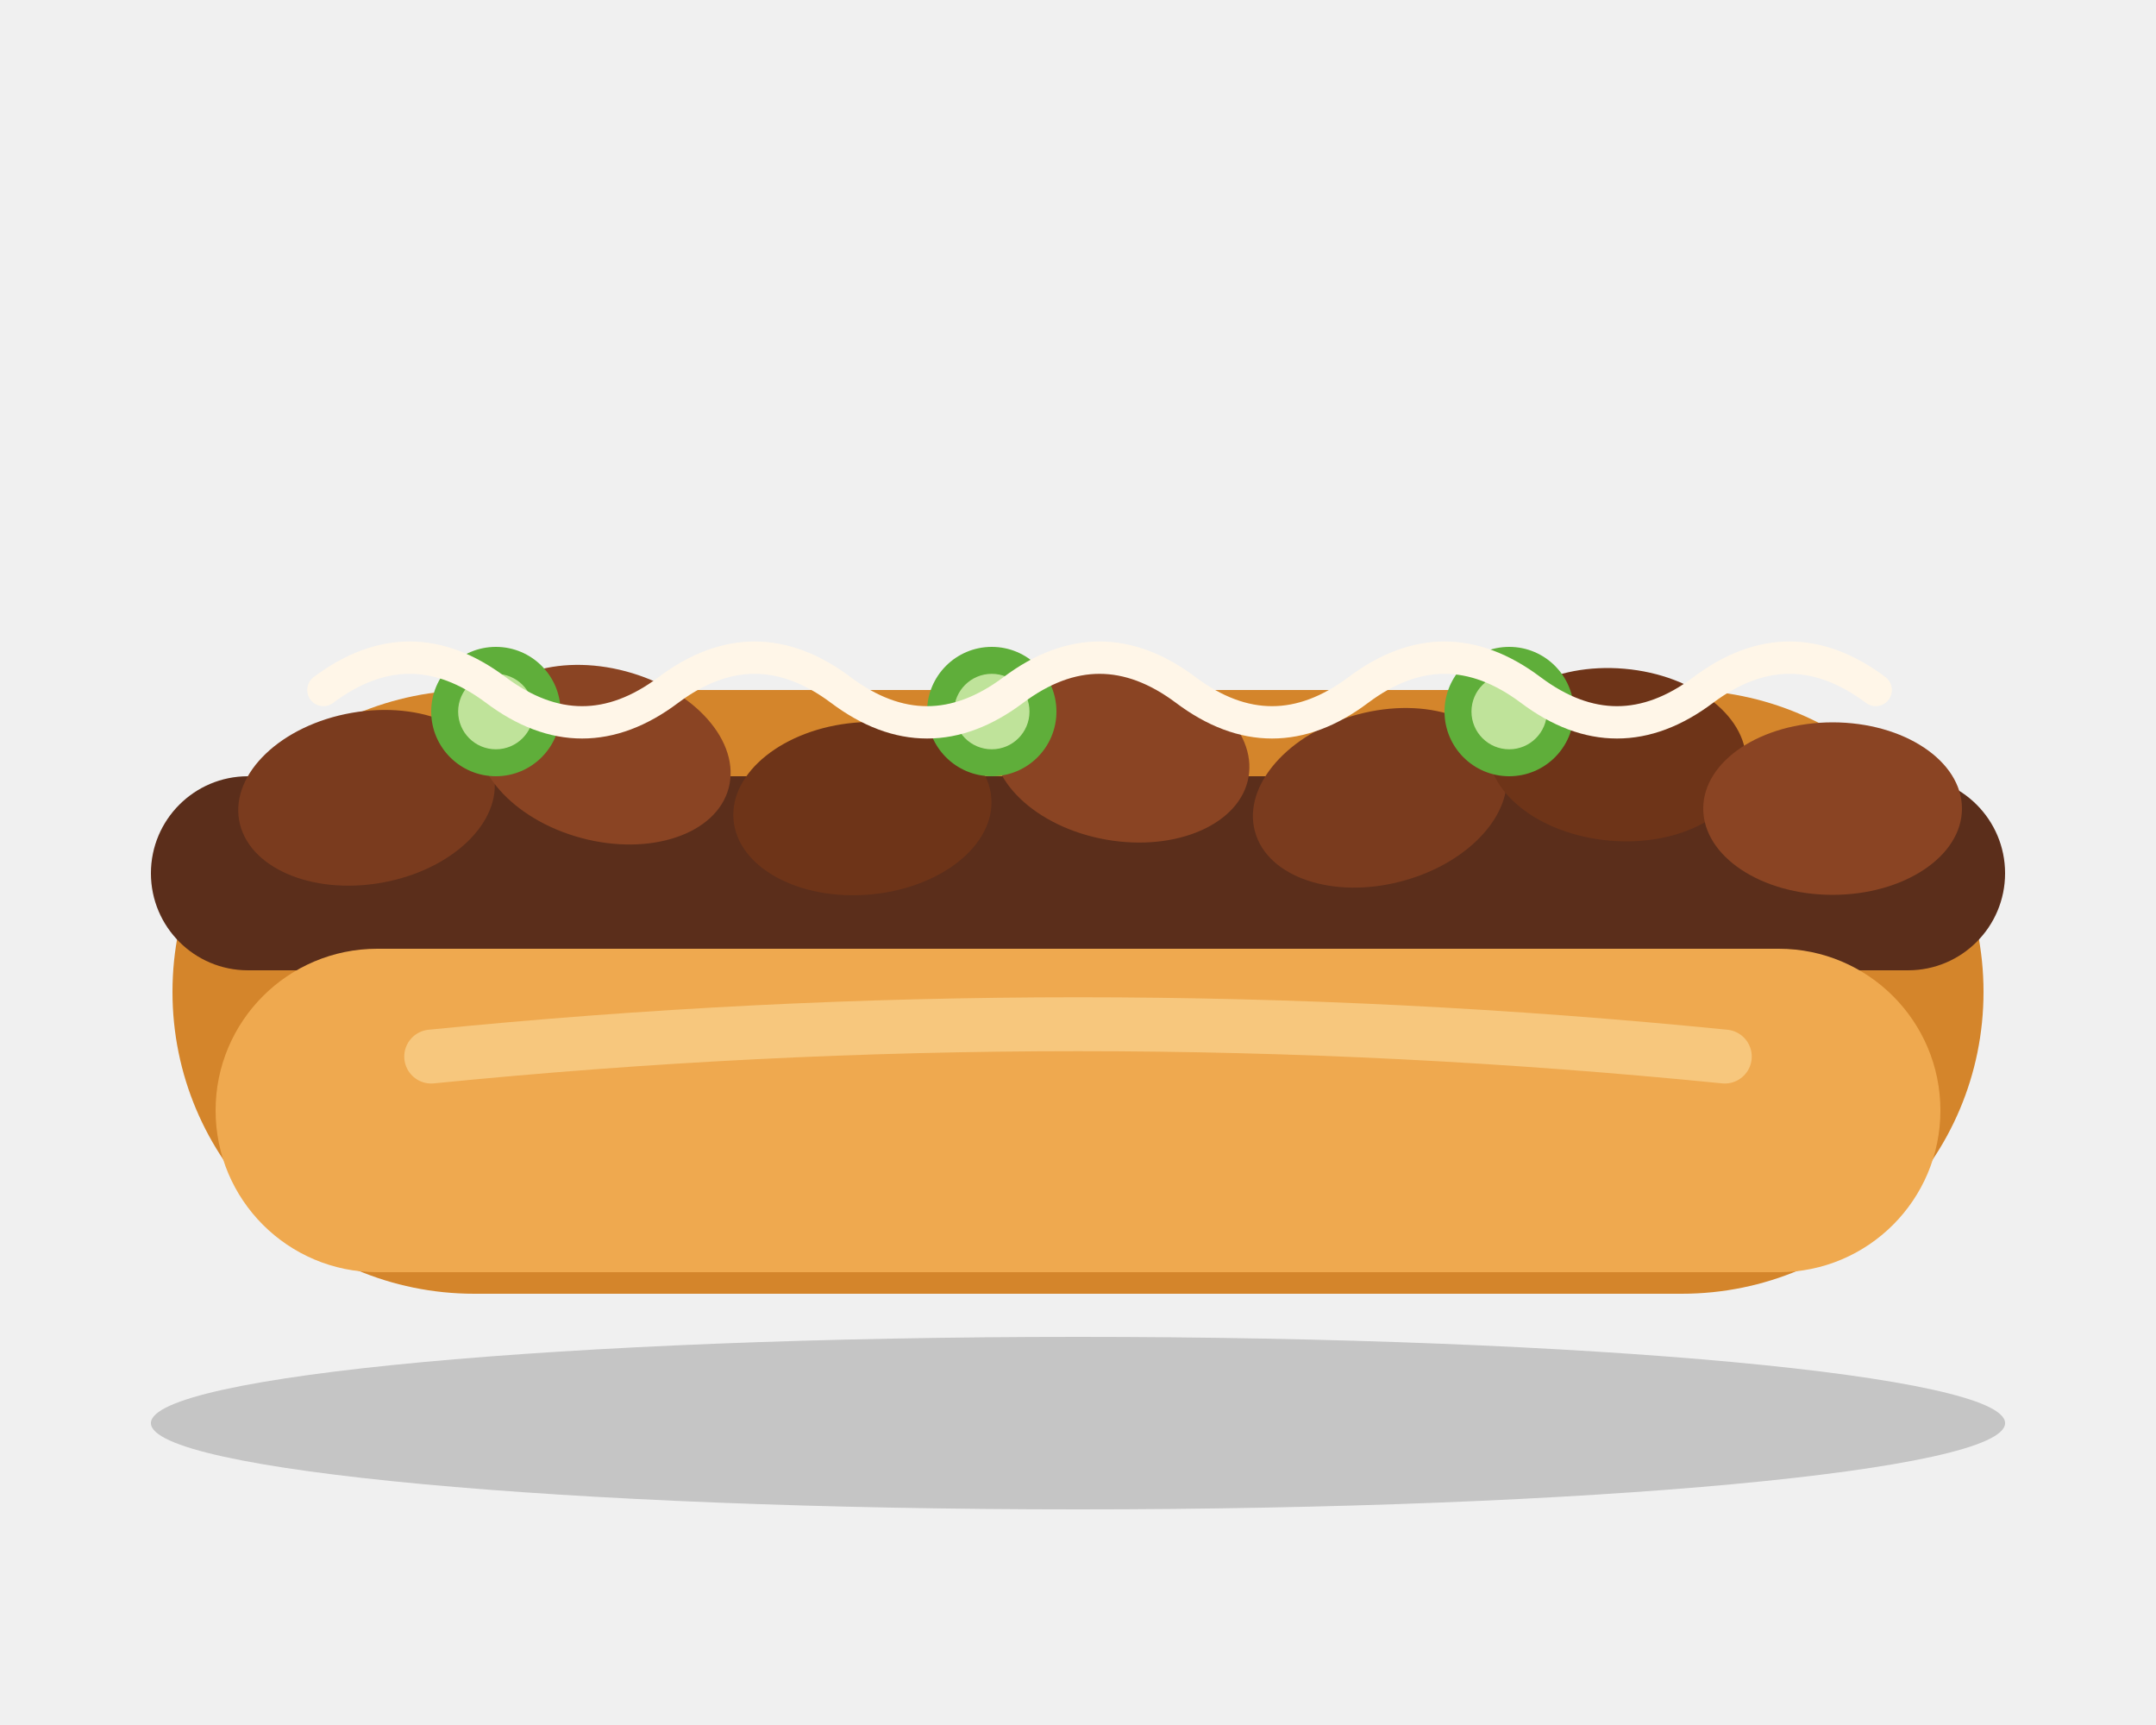
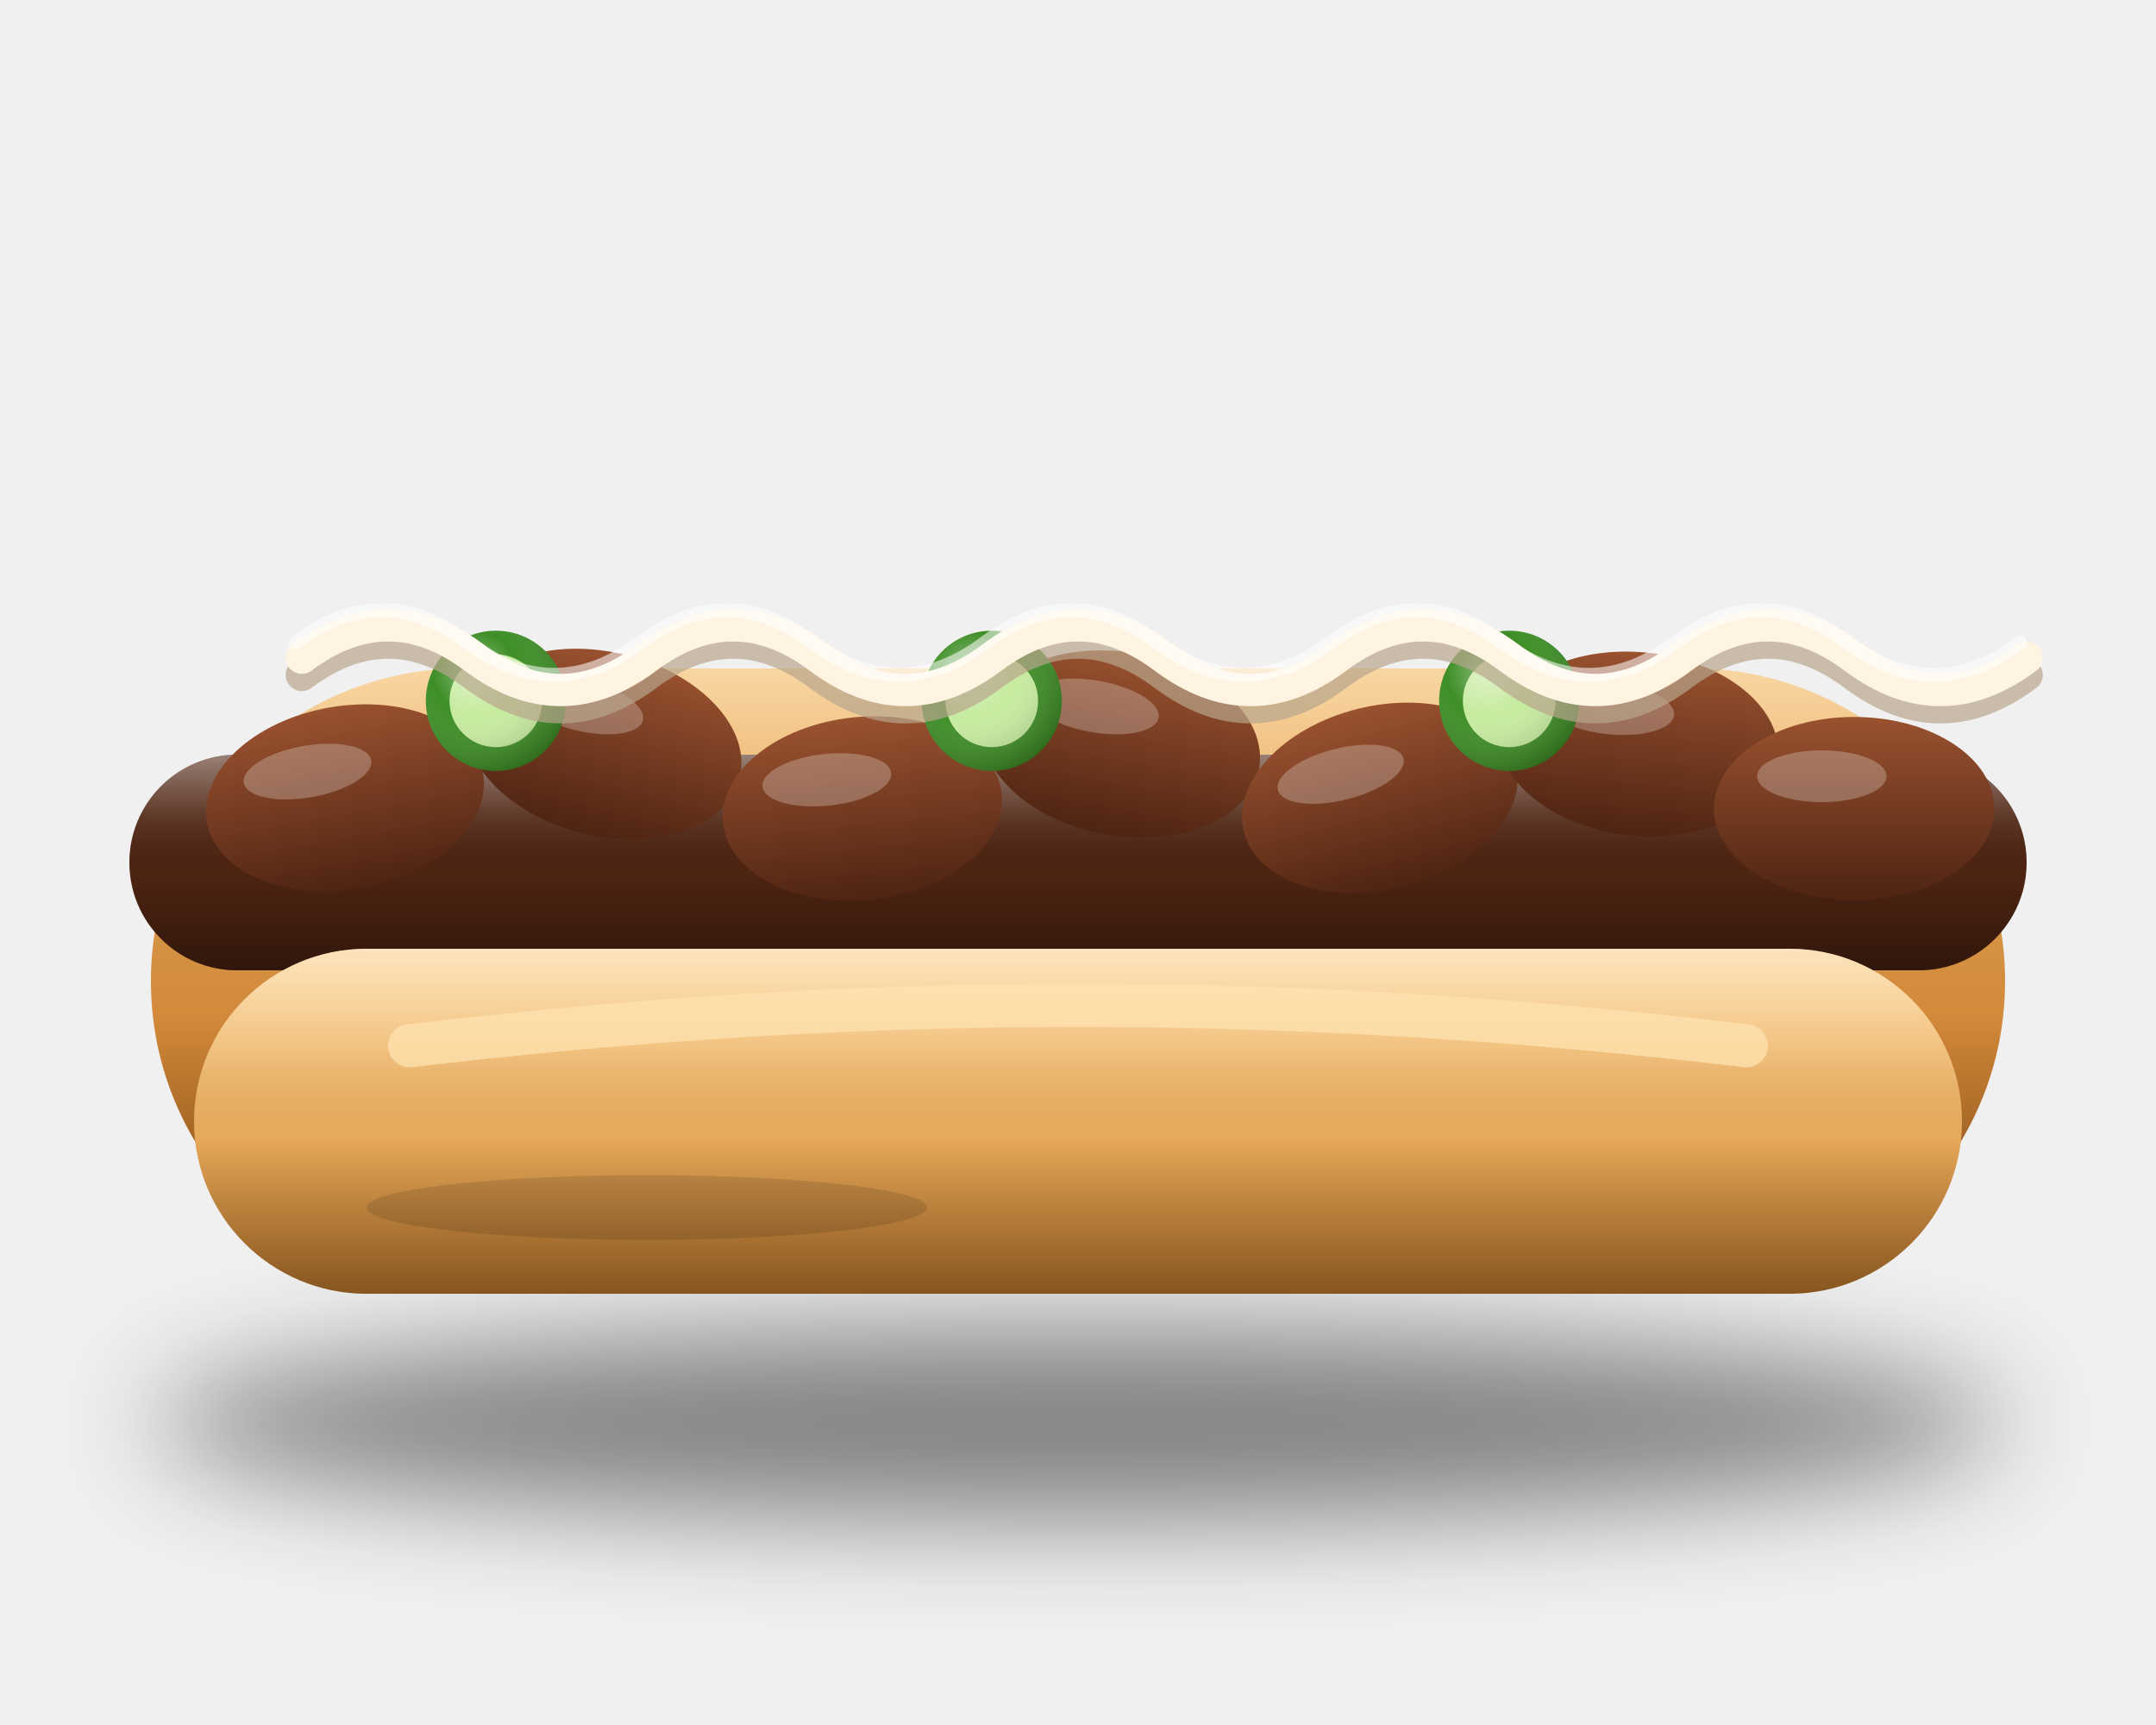
<svg xmlns="http://www.w3.org/2000/svg" viewBox="0 0 200 160">
-   <ellipse cx="100" cy="132" rx="86" ry="8" fill="#000" fill-opacity=".18" />
-   <rect x="16" y="64" width="168" height="56" rx="28" fill="#D4852B" />
-   <rect x="14" y="72" width="172" height="18" rx="9" fill="#5B2E1B" />
-   <ellipse cx="34" cy="74" rx="12" ry="8" fill="#7A3B1E" transform="rotate(-10 34 74)" />
-   <ellipse cx="56" cy="70" rx="12" ry="8" fill="#8A4423" transform="rotate(15 56 70)" />
-   <ellipse cx="80" cy="75" rx="12" ry="8" fill="#6E3418" transform="rotate(-5 80 75)" />
-   <ellipse cx="104" cy="70" rx="12" ry="8" fill="#8A4423" transform="rotate(10 104 70)" />
-   <ellipse cx="128" cy="74" rx="12" ry="8" fill="#7A3B1E" transform="rotate(-15 128 74)" />
-   <ellipse cx="150" cy="70" rx="12" ry="8" fill="#6E3418" transform="rotate(5 150 70)" />
-   <ellipse cx="170" cy="75" rx="12" ry="8" fill="#8A4423" transform="rotate(0 170 75)" />
-   <circle cx="46" cy="66" r="6" fill="#5FAE3A" />
-   <circle cx="46" cy="66" r="3.5" fill="#BFE39A" />
-   <circle cx="92" cy="66" r="6" fill="#5FAE3A" />
-   <circle cx="92" cy="66" r="3.5" fill="#BFE39A" />
-   <circle cx="140" cy="66" r="6" fill="#5FAE3A" />
-   <circle cx="140" cy="66" r="3.5" fill="#BFE39A" />
-   <path d="M30 64 q8 -6 16 0 t16 0 t16 0 t16 0 t16 0 t16 0 t16 0 t16 0 t16 0" stroke="#FFF6E8" stroke-width="3" fill="none" stroke-linecap="round" />
-   <rect x="20" y="88" width="160" height="30" rx="15" fill="#EFA94F" />
-   <path d="M40 98 C80 94 120 94 160 98" stroke="#F7C77D" stroke-width="5" stroke-linecap="round" fill="none" />
+   <defs>
+     <filter id="blur" x="-30%" y="-80%" width="160%" height="260%">
+       <feGaussianBlur stdDeviation="5" />
+     </filter>
+     <filter id="soft" x="-20%" y="-20%" width="140%" height="140%">
+       <feGaussianBlur stdDeviation="1.1" />
+     </filter>
+     <linearGradient id="cylH" x1="0" y1="0" x2="0" y2="1">
+       <stop offset="0" stop-color="#fff" stop-opacity=".42" />
+       <stop offset=".28" stop-color="#fff" stop-opacity=".1" />
+       <stop offset=".55" stop-color="#000" stop-opacity="0" />
+       <stop offset="1" stop-color="#000" stop-opacity=".38" />
+     </linearGradient>
+     <linearGradient id="cylV" x1="0" y1="0" x2="1" y2="0">
+       <stop offset="0" stop-color="#000" stop-opacity=".32" />
+       <stop offset=".22" stop-color="#fff" stop-opacity=".28" />
+       <stop offset=".42" stop-color="#fff" stop-opacity="0" />
+       <stop offset="1" stop-color="#000" stop-opacity=".4" />
+     </linearGradient>
+     <radialGradient id="dome" cx=".32" cy=".28" r=".85">
+       <stop offset="0" stop-color="#fff" stop-opacity=".55" />
+       <stop offset=".35" stop-color="#fff" stop-opacity="0" />
+       <stop offset="1" stop-color="#000" stop-opacity=".35" />
+     </radialGradient>
+     <radialGradient id="ball" cx=".35" cy=".3" r=".75">
+       <stop offset="0" stop-color="#fff" stop-opacity=".6" />
+       <stop offset=".4" stop-color="#fff" stop-opacity="0" />
+       <stop offset="1" stop-color="#000" stop-opacity=".35" />
+     </radialGradient>
+     <linearGradient id="bun" x1="0" y1="0" x2="0" y2="1">
+       <stop offset="0" stop-color="#F4B860" />
+       <stop offset="1" stop-color="#B9661C" />
+     </linearGradient>
+     <linearGradient id="bunLight" x1="0" y1="0" x2="0" y2="1">
+       <stop offset="0" stop-color="#FBD08C" />
+       <stop offset="1" stop-color="#D88A33" />
+     </linearGradient>
+     <linearGradient id="sausage" x1="0" y1="0" x2="0" y2="1">
+       <stop offset="0" stop-color="#E5684A" />
+       <stop offset=".5" stop-color="#B8391F" />
+       <stop offset="1" stop-color="#7E2414" />
+     </linearGradient>
+     <linearGradient id="meat" x1="0" y1="0" x2="0" y2="1">
+       <stop offset="0" stop-color="#9A5230" />
+       <stop offset="1" stop-color="#4E2412" />
+     </linearGradient>
+     <linearGradient id="tortilla" x1="0" y1="0" x2="0" y2="1">
+       <stop offset="0" stop-color="#F6D696" />
+       <stop offset=".55" stop-color="#E2AE5E" />
+       <stop offset="1" stop-color="#B57A34" />
+     </linearGradient>
+     <linearGradient id="tandir" x1="0" y1="0" x2="0" y2="1">
+       <stop offset="0" stop-color="#EBB86A" />
+       <stop offset=".55" stop-color="#C98A3C" />
+       <stop offset="1" stop-color="#8E5420" />
+     </linearGradient>
+     <radialGradient id="hole" cx=".5" cy=".5" r=".55">
+       <stop offset="0" stop-color="#2E140A" />
+       <stop offset=".7" stop-color="#5E2C14" />
+       <stop offset="1" stop-color="#8A4A24" />
+     </radialGradient>
+     <linearGradient id="cheese" x1="0" y1="0" x2="0" y2="1">
+       <stop offset="0" stop-color="#FFD84D" />
+       <stop offset="1" stop-color="#F0A500" />
+     </linearGradient>
+     <linearGradient id="lettuce" x1="0" y1="0" x2="0" y2="1">
+       <stop offset="0" stop-color="#8ED15A" />
+       <stop offset="1" stop-color="#3E8E26" />
+     </linearGradient>
+     <linearGradient id="tomato" x1="0" y1="0" x2="0" y2="1">
+       <stop offset="0" stop-color="#FF6A4D" />
+       <stop offset="1" stop-color="#C4281A" />
+     </linearGradient>
+     <linearGradient id="red" x1="0" y1="0" x2="1" y2="0">
+       <stop offset="0" stop-color="#A3140F" />
+       <stop offset=".3" stop-color="#F0392C" />
+       <stop offset=".5" stop-color="#D7261E" />
+       <stop offset="1" stop-color="#8E120C" />
+     </linearGradient>
+     <linearGradient id="fry" x1="0" y1="0" x2="1" y2="0">
+       <stop offset="0" stop-color="#E9A100" />
+       <stop offset=".4" stop-color="#FFE07A" />
+       <stop offset="1" stop-color="#E39A00" />
+     </linearGradient>
+     <radialGradient id="crispy" cx=".35" cy=".3" r=".8">
+       <stop offset="0" stop-color="#F2A452" />
+       <stop offset=".6" stop-color="#C46A26" />
+       <stop offset="1" stop-color="#8A4214" />
+     </radialGradient>
+   </defs>
+   <ellipse cx="100" cy="132" rx="86" ry="9" fill="#000" opacity="0.45" filter="url(#blur)" />
+   <rect x="14" y="62" width="172" height="58" rx="29" fill="url(#bun)" />
+   <rect x="14" y="62" width="172" height="58" rx="29" fill="url(#cylH)" />
+   <rect x="12" y="70" width="176" height="20" rx="10.0" fill="#4E2412" />
+   <rect x="12" y="70" width="176" height="20" rx="10.0" fill="url(#cylH)" />
+   <g transform="rotate(-10 32 74)">
+     <ellipse cx="32" cy="74" rx="13" ry="8.5" fill="url(#meat)" />
+     <ellipse cx="29" cy="71" rx="6" ry="2.4" fill="#fff" opacity=".25" />
+   </g>
+   <g transform="rotate(14 56 69)">
+     <ellipse cx="56" cy="69" rx="13" ry="8.5" fill="url(#meat)" />
+     <ellipse cx="53" cy="66" rx="6" ry="2.4" fill="#fff" opacity=".25" />
+   </g>
+   <g transform="rotate(-6 80 75)">
+     <ellipse cx="80" cy="75" rx="13" ry="8.5" fill="url(#meat)" />
+     <ellipse cx="77" cy="72" rx="6" ry="2.4" fill="#fff" opacity=".25" />
+   </g>
+   <g transform="rotate(10 104 69)">
+     <ellipse cx="104" cy="69" rx="13" ry="8.5" fill="url(#meat)" />
+     <ellipse cx="101" cy="66" rx="6" ry="2.4" fill="#fff" opacity=".25" />
+   </g>
+   <g transform="rotate(-14 128 74)">
+     <ellipse cx="128" cy="74" rx="13" ry="8.5" fill="url(#meat)" />
+     <ellipse cx="125" cy="71" rx="6" ry="2.4" fill="#fff" opacity=".25" />
+   </g>
+   <g transform="rotate(6 152 69)">
+     <ellipse cx="152" cy="69" rx="13" ry="8.5" fill="url(#meat)" />
+     <ellipse cx="149" cy="66" rx="6" ry="2.4" fill="#fff" opacity=".25" />
+   </g>
+   <g transform="rotate(0 172 75)">
+     <ellipse cx="172" cy="75" rx="13" ry="8.5" fill="url(#meat)" />
+     <ellipse cx="169" cy="72" rx="6" ry="2.4" fill="#fff" opacity=".25" />
+   </g>
+   <circle cx="46" cy="65" r="6.5" fill="#3E8E26" />
+   <circle cx="46" cy="65" r="4.3" fill="#C7EBA0" />
+   <circle cx="46" cy="65" r="6.5" fill="url(#ball)" opacity=".7" />
+   <circle cx="92" cy="65" r="6.5" fill="#3E8E26" />
+   <circle cx="92" cy="65" r="4.3" fill="#C7EBA0" />
+   <circle cx="92" cy="65" r="6.5" fill="url(#ball)" opacity=".7" />
+   <circle cx="140" cy="65" r="6.5" fill="#3E8E26" />
+   <circle cx="140" cy="65" r="4.3" fill="#C7EBA0" />
+   <circle cx="140" cy="65" r="6.5" fill="url(#ball)" opacity=".7" />
+   <path d="M28 61 q8 -6 16 0 t16 0 t16 0 t16 0 t16 0 t16 0 t16 0 t16 0 t16 0 t16 0" stroke="#B8A58C" stroke-width="3" fill="none" stroke-linecap="round" stroke-linejoin="round" transform="translate(0 1.6)" opacity=".7" />
+   <path d="M28 61 q8 -6 16 0 t16 0 t16 0 t16 0 t16 0 t16 0 t16 0 t16 0 t16 0 t16 0" stroke="#FFF4E2" stroke-width="3" fill="none" stroke-linecap="round" stroke-linejoin="round" />
+   <path d="M28 61 q8 -6 16 0 t16 0 t16 0 t16 0 t16 0 t16 0 t16 0 t16 0 t16 0 t16 0" stroke="#fff" stroke-width="1.3" fill="none" stroke-linecap="round" opacity=".55" transform="translate(-.6 -1.4)" />
+   <rect x="18" y="88" width="164" height="32" rx="16" fill="url(#bunLight)" />
+   <rect x="18" y="88" width="164" height="32" rx="16" fill="url(#cylH)" />
+   <path d="M38 97 C80 92 120 92 162 97" stroke="#FFE3B0" stroke-width="4" stroke-linecap="round" fill="none" opacity=".75" />
+   <ellipse cx="60" cy="112" rx="26" ry="3" fill="#000" opacity=".12" />
</svg>
